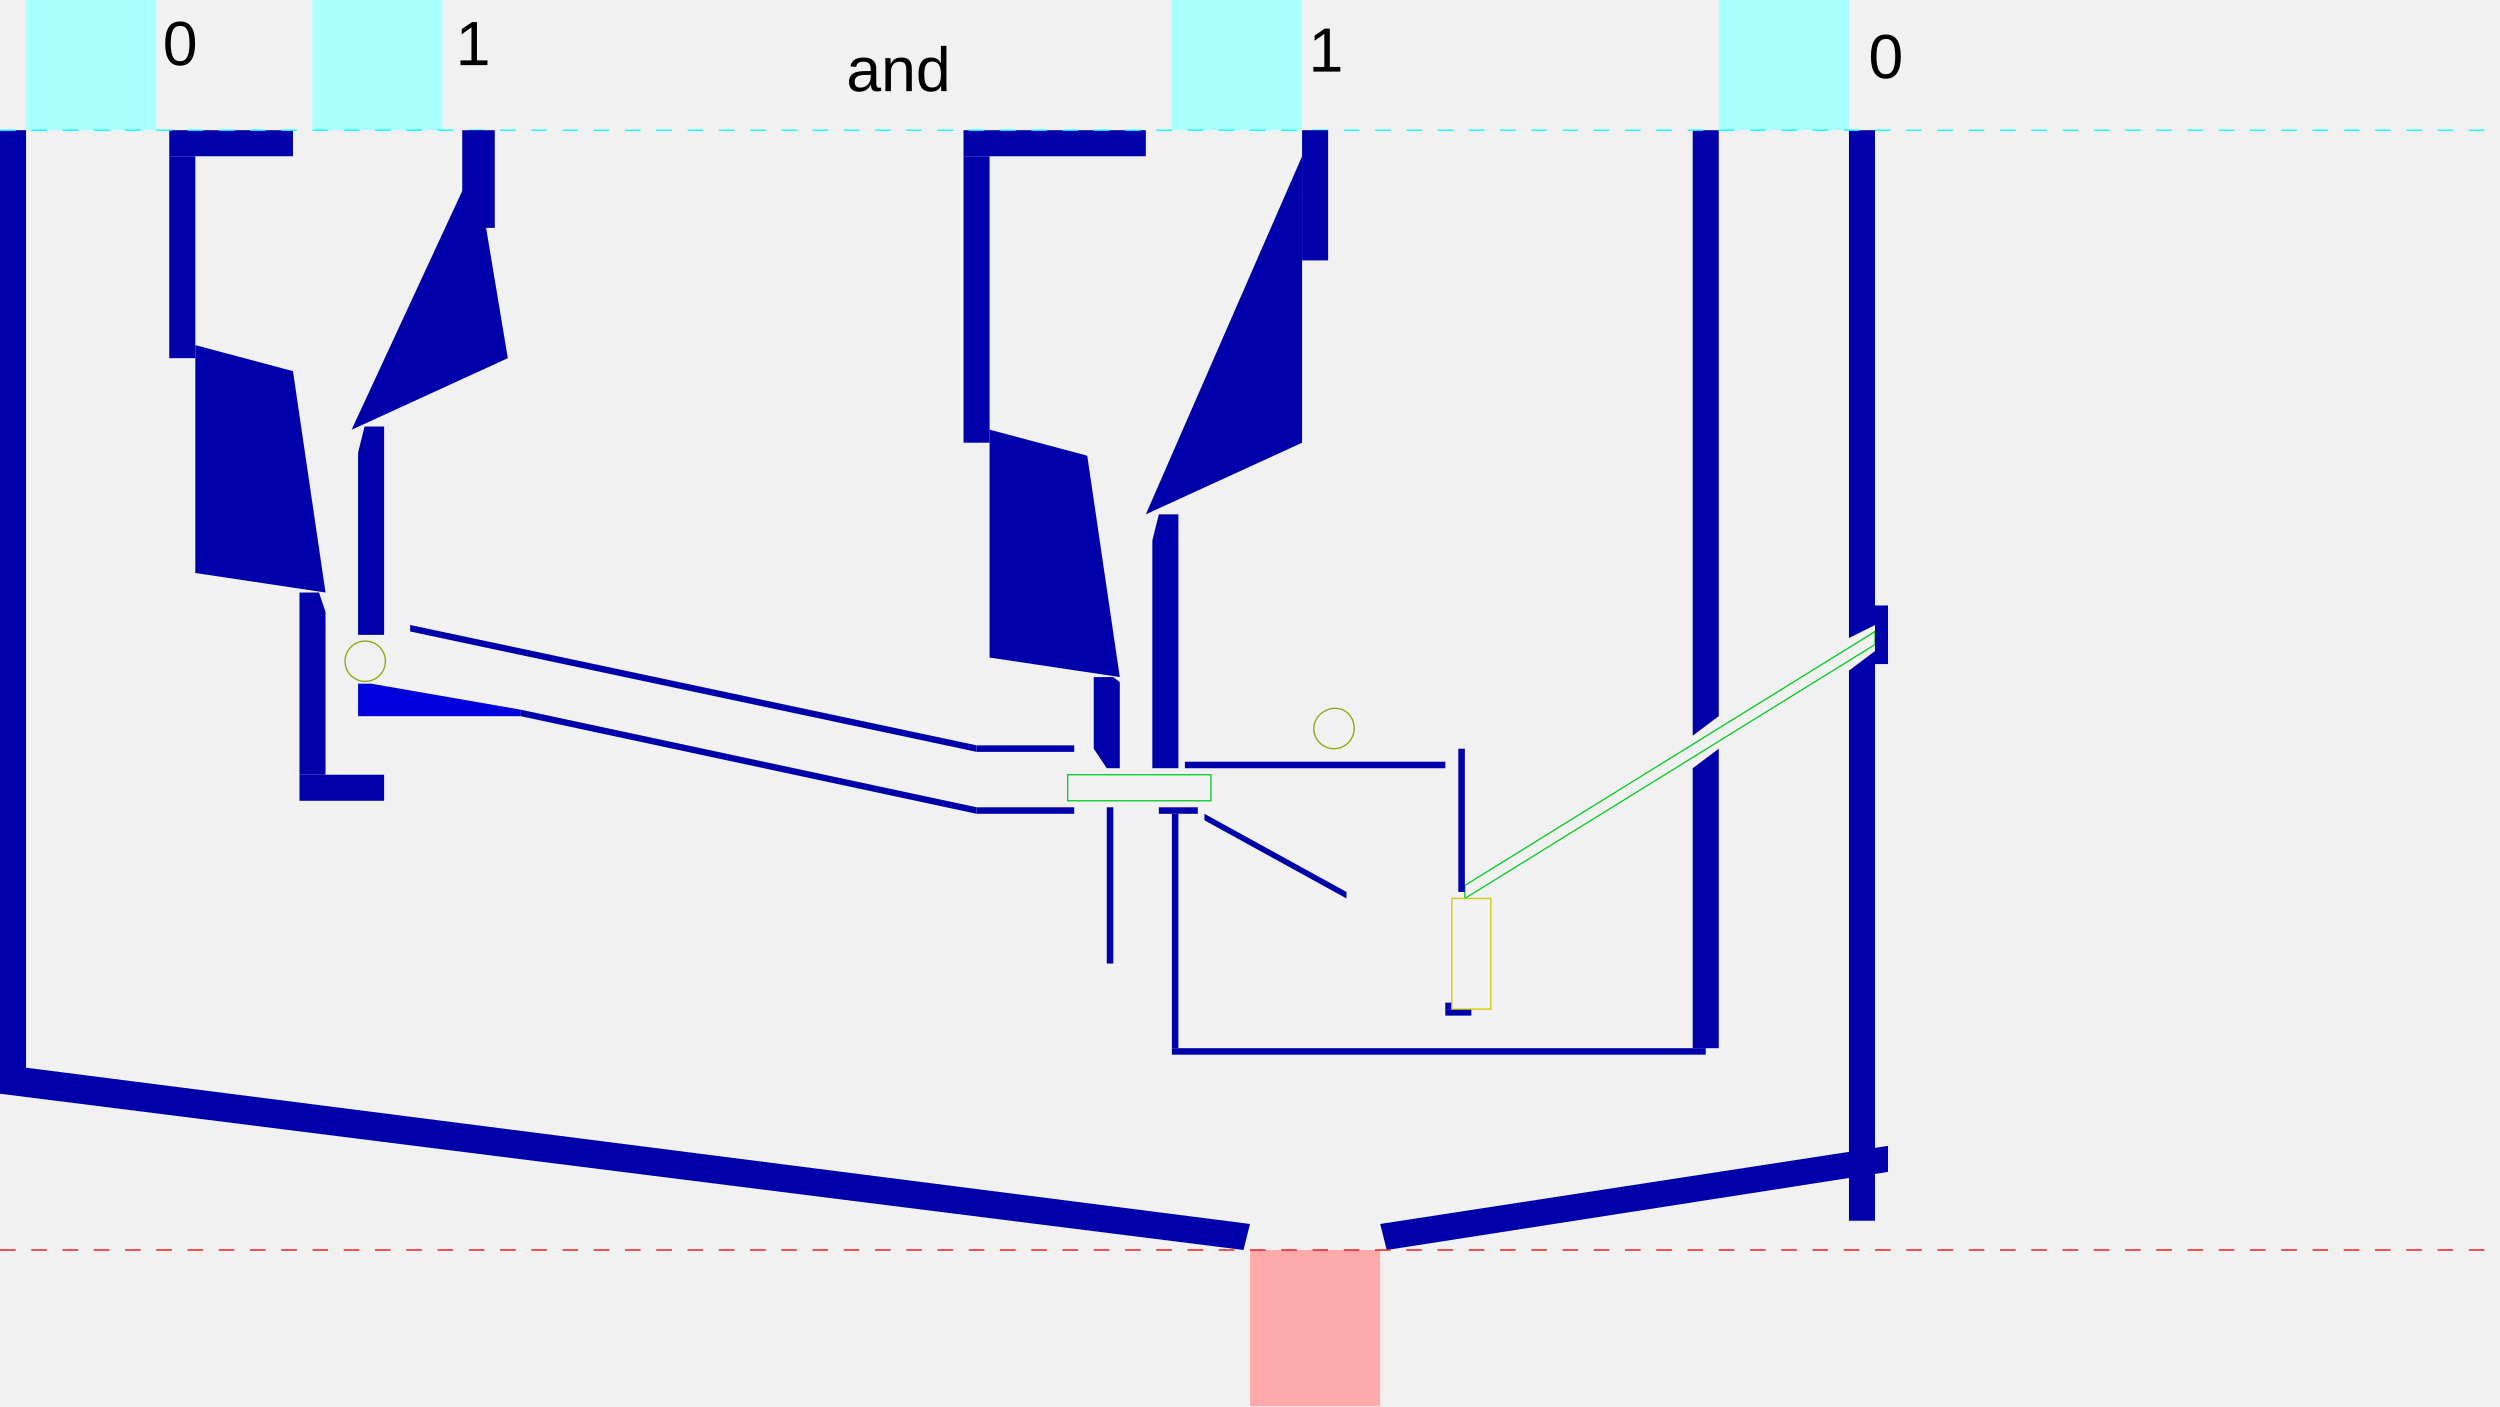
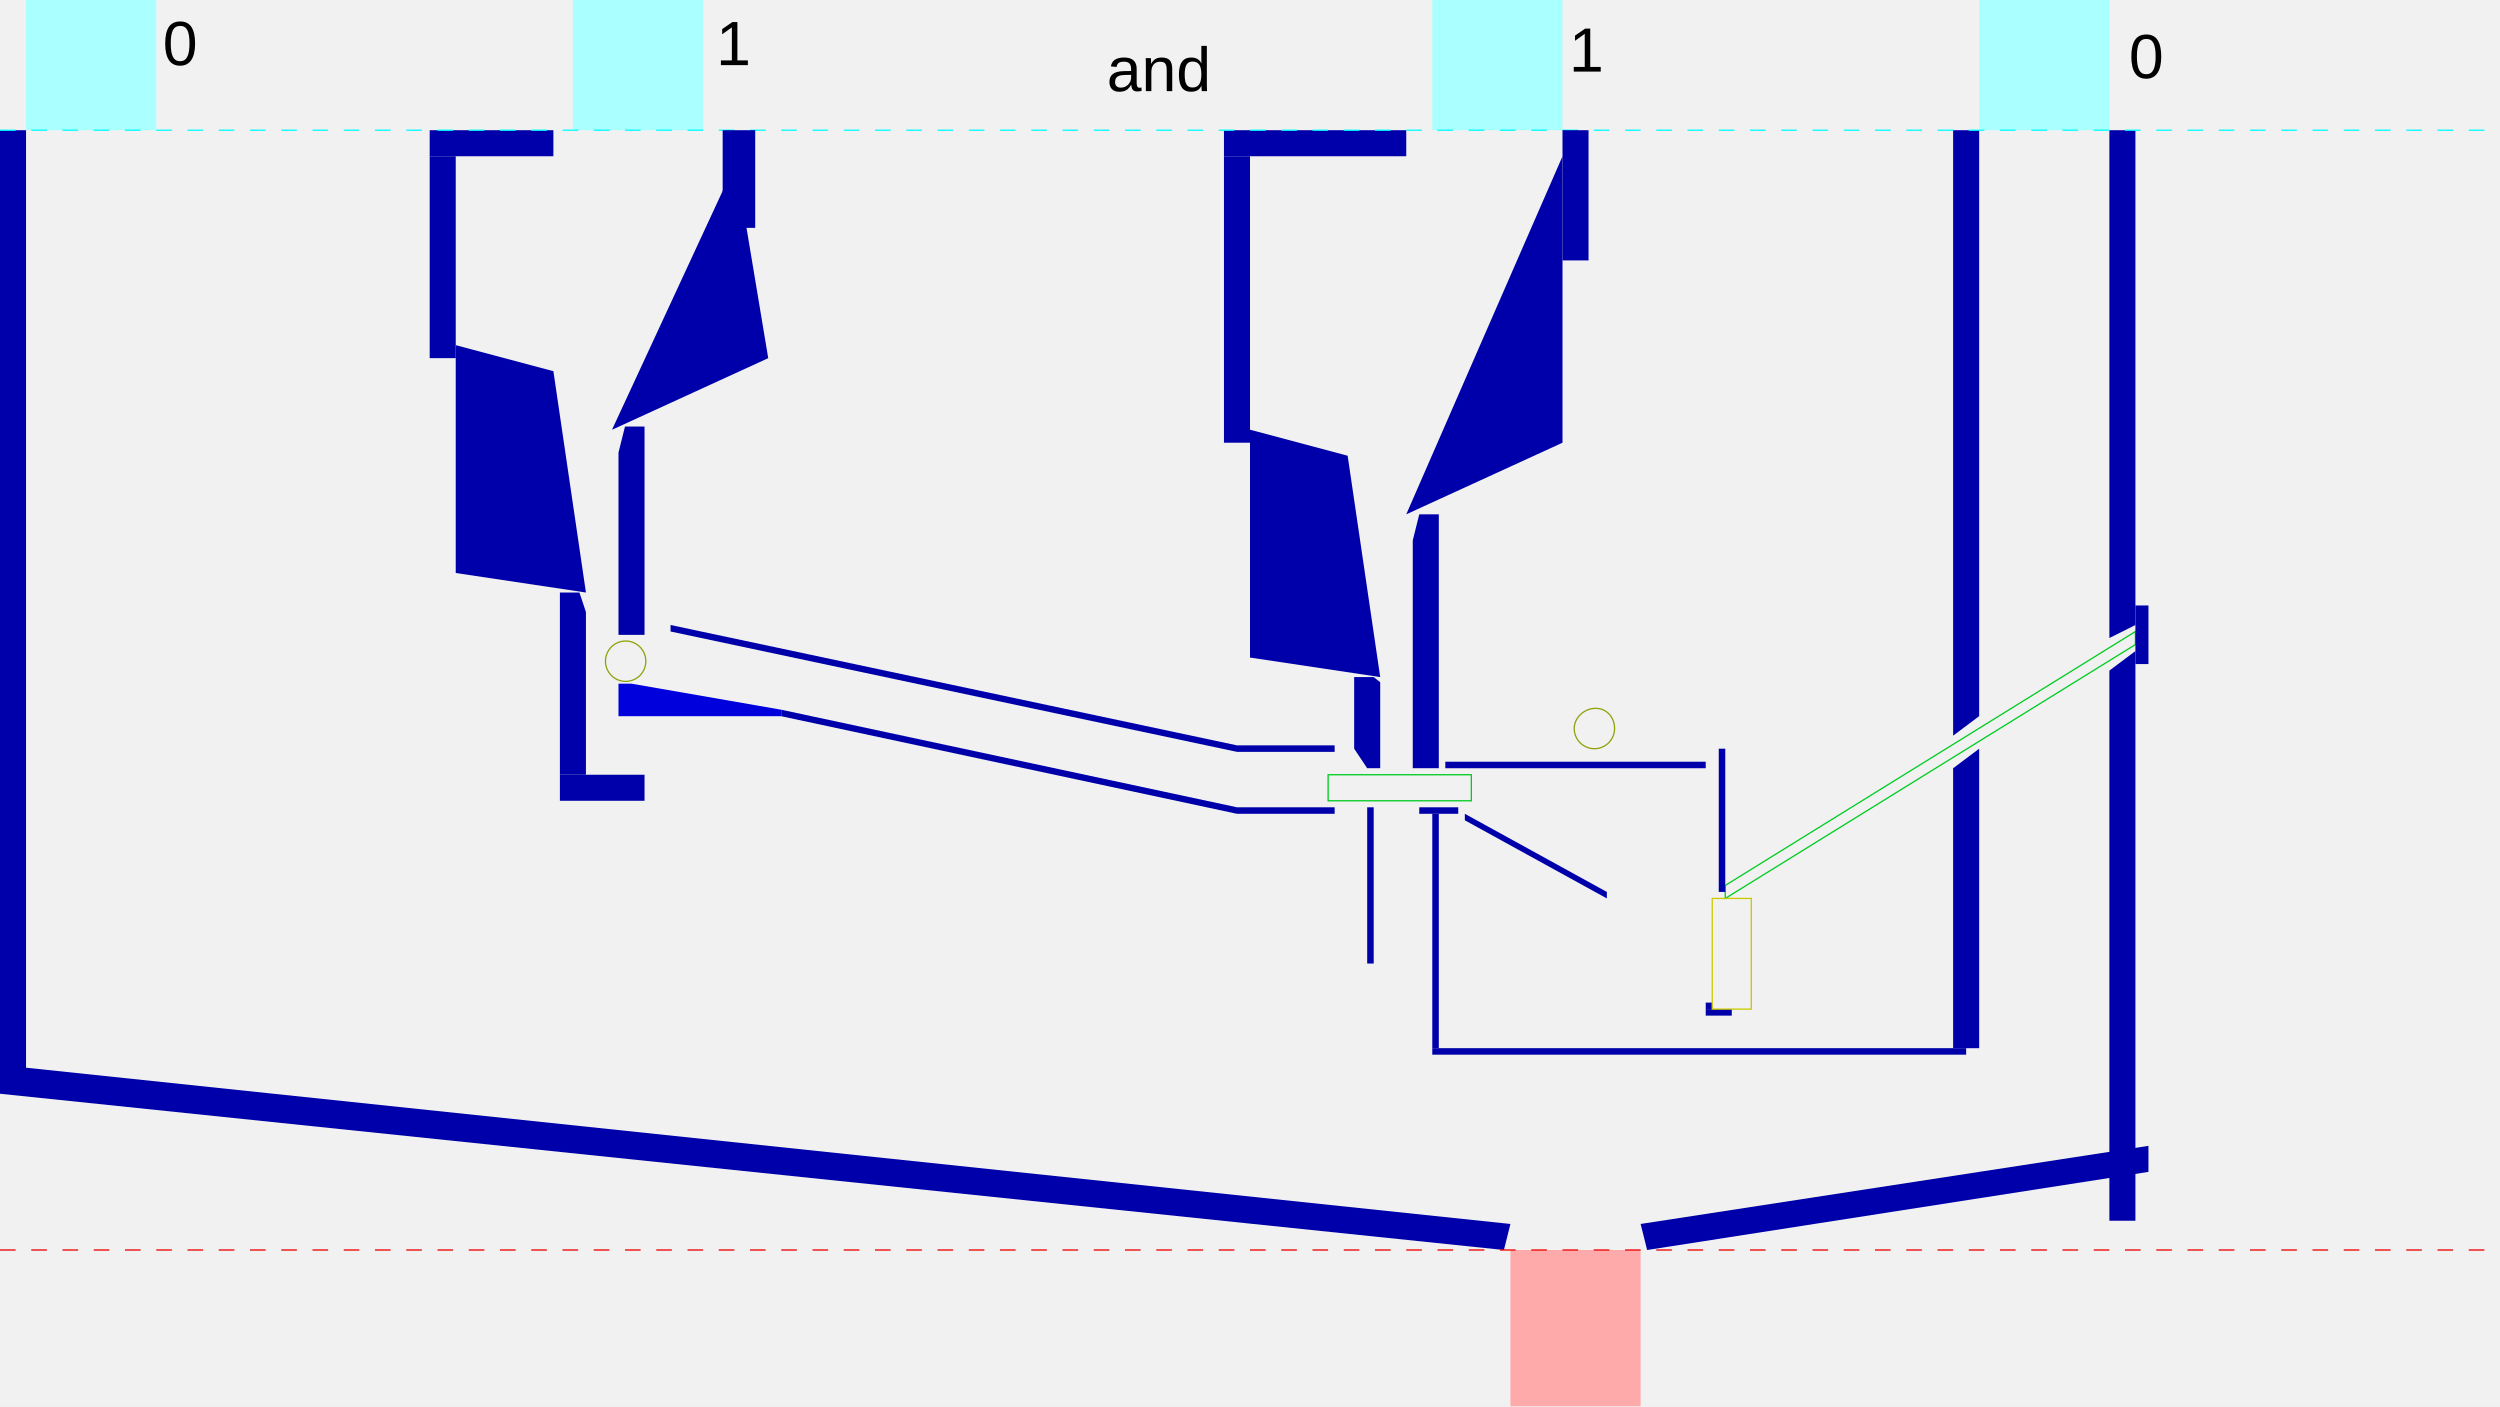
<svg xmlns="http://www.w3.org/2000/svg" id="Layer_1" width="1920" height="1080" version="1.1" viewBox="0 0 1920 1080">
  <g opacity=".05">
    <rect width="1920" height="1080" fill="#fff" />
  </g>
-   <path d="M240,0h100v100h-100V0Z" fill="#aff" />
+   <path d="M440,0h100v100h-100V0Z" fill="#aff" />
  <path d="M20,0h100v100H20V0Z" fill="#aff" />
-   <path d="M900,0h100v100h-100V0Z" fill="#aff" />
-   <path d="M1320,0h100v100h-100V0Z" fill="#aff" />
+   <path d="M1100,0h100v100h-100V0Z" fill="#aff" />
+   <path d="M1520,0h100v100h-100V0Z" fill="#aff" />
  <g>
-     <path d="M390,275.064l-25-150-95,205,120-55Z" fill="#00a" />
-     <path d="M150,265.064v175l100,15-25-170-75-20h0Z" fill="#00a" />
+     <path d="M590,275.064l-25-150-95,205,120-55Z" fill="#00a" />
+     <path d="M350,265.064v175l100,15-25-170-75-20h0Z" fill="#00a" />
  </g>
-   <rect x="130" y="120" width="20" height="155.064" fill="#00a" />
-   <rect x="130" y="100" width="95" height="20" fill="#00a" />
+   <rect x="330" y="120" width="20" height="155.064" fill="#00a" />
+   <rect x="330" y="100" width="95" height="20" fill="#00a" />
  <g isolation="isolate">
    <g isolation="isolate">
      <g isolation="isolate">
-         <text transform="translate(350 50)" font-family="ArialMT, Arial" font-size="48" isolation="isolate">
-           <tspan x="0" y="0">1</tspan>
-         </text>
+         <g isolation="isolate">
+           <text transform="translate(550 50)" font-family="ArialMT, Arial" font-size="48" isolation="isolate">
+             <tspan x="0" y="0">1</tspan>
+           </text>
+         </g>
      </g>
    </g>
  </g>
  <g isolation="isolate">
    <g isolation="isolate">
      <g isolation="isolate">
-         <text transform="translate(125 50)" font-family="ArialMT, Arial" font-size="48" isolation="isolate">
-           <tspan x="0" y="0">0</tspan>
-         </text>
+         <g isolation="isolate">
+           <text transform="translate(125 50)" font-family="ArialMT, Arial" font-size="48" isolation="isolate">
+             <tspan x="0" y="0">0</tspan>
+           </text>
+         </g>
      </g>
    </g>
  </g>
  <g isolation="isolate">
    <g isolation="isolate">
      <g isolation="isolate">
-         <text transform="translate(650 70)" font-family="ArialMT, Arial" font-size="48" isolation="isolate">
-           <tspan x="0" y="0">and</tspan>
-         </text>
+         <g isolation="isolate">
+           <text transform="translate(850 70)" font-family="ArialMT, Arial" font-size="48" isolation="isolate">
+             <tspan x="0" y="0">and</tspan>
+           </text>
+         </g>
      </g>
    </g>
  </g>
  <g isolation="isolate">
    <g isolation="isolate">
      <g isolation="isolate">
-         <text transform="translate(1005 55)" font-family="ArialMT, Arial" font-size="48" isolation="isolate">
-           <tspan x="0" y="0">1</tspan>
-         </text>
+         <g isolation="isolate">
+           <text transform="translate(1205 55)" font-family="ArialMT, Arial" font-size="48" isolation="isolate">
+             <tspan x="0" y="0">1</tspan>
+           </text>
+         </g>
      </g>
    </g>
  </g>
  <g isolation="isolate">
    <g isolation="isolate">
      <g isolation="isolate">
-         <text transform="translate(1435 59.9998)" font-family="ArialMT, Arial" font-size="48" isolation="isolate">
-           <tspan x="0" y="0">0</tspan>
-         </text>
+         <g isolation="isolate">
+           <text transform="translate(1635 59.9998)" font-family="ArialMT, Arial" font-size="48" isolation="isolate">
+             <tspan x="0" y="0">0</tspan>
+           </text>
+         </g>
      </g>
    </g>
  </g>
-   <polygon points="245 455.064 230 455.064 230 595 250 595 250 470.064 245 455.064" fill="#00a" />
-   <polygon points="280 327.564 295 327.564 295 487.564 275 487.564 275 347.564 280 327.564" fill="#00a" />
+   <polygon points="445 455.064 430 455.064 430 595 450 595 450 470.064 445 455.064" fill="#00a" />
+   <polygon points="480 327.564 495 327.564 495 487.564 475 487.564 475 347.564 480 327.564" fill="#00a" />
  <g>
-     <path d="M1000,340V120l-120,275,120-55h0Z" fill="#00a" />
-     <path d="M760,330v175l100,15-25-170-75-20h0Z" fill="#00a" />
+     <path d="M1200,340V120l-120,275,120-55h0Z" fill="#00a" />
+     <path d="M960,330v175l100,15-25-170-75-20h0Z" fill="#00a" />
  </g>
-   <rect x="740" y="120" width="20" height="220" fill="#00a" />
-   <polygon points="890 395 905 395 905 590 885 590 885 415 890 395" fill="#00a" />
-   <polygon points="275 525.064 285 525.064 400 545.064 400 550.064 275 550.064 275 525.064" fill="#00d" />
-   <circle cx="280.5" cy="507.814" r="15.5" fill="none" stroke="#91a10a" stroke-miterlimit="10" />
-   <path d="M1025.436,544c8.56,0,14.564,6.94,14.564,15.5s-6.94,15.5-15.5,15.5-15.5-6.94-15.5-15.5,7.876-15.5,16.436-15.5Z" fill="none" stroke="#91a10a" stroke-miterlimit="10" />
-   <rect x="740" y="100" width="140" height="20" fill="#00a" />
-   <polygon points="855 520 840 520 840 575 850 590 860 590 860 523.94 855 520" fill="#00a" />
-   <polygon points="1300 100 1320 100 1320 550 1300 565 1300 100" fill="#00a" />
-   <polygon points="1420 100 1440 100 1440 480 1420 490 1420 100" fill="#00a" />
-   <polygon points="400 545.064 750 620 750 625 400 550.064 400 545.064" fill="#00a" />
-   <rect x="960" y="960" width="100" height="120" fill="#faa" />
-   <rect x="820" y="595" width="110" height="20" fill="none" stroke="#0c2" stroke-miterlimit="10" />
-   <rect x="850" y="620" width="5" height="120" fill="#00a" />
-   <rect x="890" y="620" width="29.92" height="5" fill="#00a" />
-   <polygon points="1310 810 900 810 900 805 1310 805 1310 810" fill="#00a" />
-   <polygon points="1440 495 1125 690 1125 680 1440 485 1440 495" fill="none" stroke="#0c2" stroke-miterlimit="10" />
-   <polygon points="1450 880 1060 940 1065 960 1450 900 1450 880" fill="#00a" />
-   <polygon points="1440 500 1420 515 1420 937.5 1440 937.5 1440 500" fill="#00a" />
-   <rect x="900" y="625" width="5" height="180" fill="#00a" />
-   <rect x="910" y="585" width="200" height="5" fill="#00a" />
-   <polygon points="20 100 20 820 960 940 955 960 0 840 0 100 20 100" fill="#00a" />
-   <rect x="230" y="595" width="65" height="20" fill="#00a" />
-   <polygon points="1034.064 690 925 630 925 625 1034.064 685 1034.064 690" fill="#00a" />
-   <rect x="1120" y="575" width="5" height="110" fill="#00a" />
-   <path d="M1440,930" fill="#00a" />
-   <rect x="750" y="620" width="75" height="5" fill="#00a" />
-   <polygon points="1320 575 1300 590 1300 805 1320 805 1320 575" fill="#00a" />
-   <rect x="1110" y="775" width="20" height="5" fill="#00a" />
-   <rect x="1440" y="465" width="10" height="45" fill="#00a" />
-   <rect x="1110" y="770" width="5" height="5" fill="#00a" />
-   <rect x="1115" y="690" width="30" height="85" fill="none" stroke="#ccc900" stroke-miterlimit="10" />
-   <polygon points="315 480 750 572.436 750 577.436 315 485 315 480" fill="#00a" />
-   <rect x="750" y="572.436" width="75" height="5" fill="#00a" />
+   <rect x="940" y="120" width="20" height="220" fill="#00a" />
+   <polygon points="1090 395 1105 395 1105 590 1085 590 1085 415 1090 395" fill="#00a" />
+   <polygon points="475 525.064 485 525.064 600 545.064 600 550.064 475 550.064 475 525.064" fill="#00d" />
+   <circle cx="480.5" cy="507.814" r="15.5" fill="none" stroke="#91a10a" stroke-miterlimit="10" />
+   <path d="M1225.436,544c8.56,0,14.564,6.94,14.564,15.5s-6.94,15.5-15.5,15.5-15.5-6.94-15.5-15.5,7.876-15.5,16.436-15.5Z" fill="none" stroke="#91a10a" stroke-miterlimit="10" />
+   <rect x="940" y="100" width="140" height="20" fill="#00a" />
+   <polygon points="1055 520 1040 520 1040 575 1050 590 1060 590 1060 523.94 1055 520" fill="#00a" />
+   <polygon points="1500 100 1520 100 1520 550 1500 565 1500 100" fill="#00a" />
+   <polygon points="1620 100 1640 100 1640 480 1620 490 1620 100" fill="#00a" />
+   <polygon points="600 545.064 950 620 950 625 600 550.064 600 545.064" fill="#00a" />
+   <rect x="1160" y="960" width="100" height="120" fill="#faa" />
+   <rect x="1020" y="595" width="110" height="20" fill="none" stroke="#0c2" stroke-miterlimit="10" />
+   <rect x="1050" y="620" width="5" height="120" fill="#00a" />
+   <rect x="1090" y="620" width="29.92" height="5" fill="#00a" />
+   <polygon points="1510 810 1100 810 1100 805 1510 805 1510 810" fill="#00a" />
+   <polygon points="1640 495 1325 690 1325 680 1640 485 1640 495" fill="none" stroke="#0c2" stroke-miterlimit="10" />
+   <polygon points="1650 880 1260 940 1265 960 1650 900 1650 880" fill="#00a" />
+   <polygon points="1640 500 1620 515 1620 937.5 1640 937.5 1640 500" fill="#00a" />
+   <rect x="1100" y="625" width="5" height="180" fill="#00a" />
+   <rect x="1110" y="585" width="200" height="5" fill="#00a" />
+   <polygon points="20 100 20 820 1160 940 1155 960 0 840 0 100 20 100" fill="#00a" />
+   <rect x="430" y="595" width="65" height="20" fill="#00a" />
+   <polygon points="1234.064 690 1125 630 1125 625 1234.064 685 1234.064 690" fill="#00a" />
+   <rect x="1320" y="575" width="5" height="110" fill="#00a" />
+   <path d="M1640,930" fill="#00a" />
+   <rect x="950" y="620" width="75" height="5" fill="#00a" />
+   <polygon points="1520 575 1500 590 1500 805 1520 805 1520 575" fill="#00a" />
+   <rect x="1310" y="775" width="20" height="5" fill="#00a" />
+   <rect x="1640" y="465" width="10" height="45" fill="#00a" />
+   <rect x="1310" y="770" width="5" height="5" fill="#00a" />
+   <rect x="1315" y="690" width="30" height="85" fill="none" stroke="#ccc900" stroke-miterlimit="10" />
+   <polygon points="515 480 950 572.436 950 577.436 515 485 515 480" fill="#00a" />
+   <rect x="950" y="572.436" width="75" height="5" fill="#00a" />
  <line y1="960" x2="1920" y2="960" fill="none" stroke="#e00" stroke-dasharray="12" stroke-miterlimit="10" />
  <line y1="100" x2="1920" y2="100" fill="none" stroke="aqua" stroke-dasharray="12" stroke-miterlimit="10" />
-   <rect x="1000" y="100" width="20" height="100" fill="#00a" />
-   <rect x="355" y="100" width="25" height="75" fill="#00a" />
+   <rect x="1200" y="100" width="20" height="100" fill="#00a" />
+   <rect x="555" y="100" width="25" height="75" fill="#00a" />
</svg>
